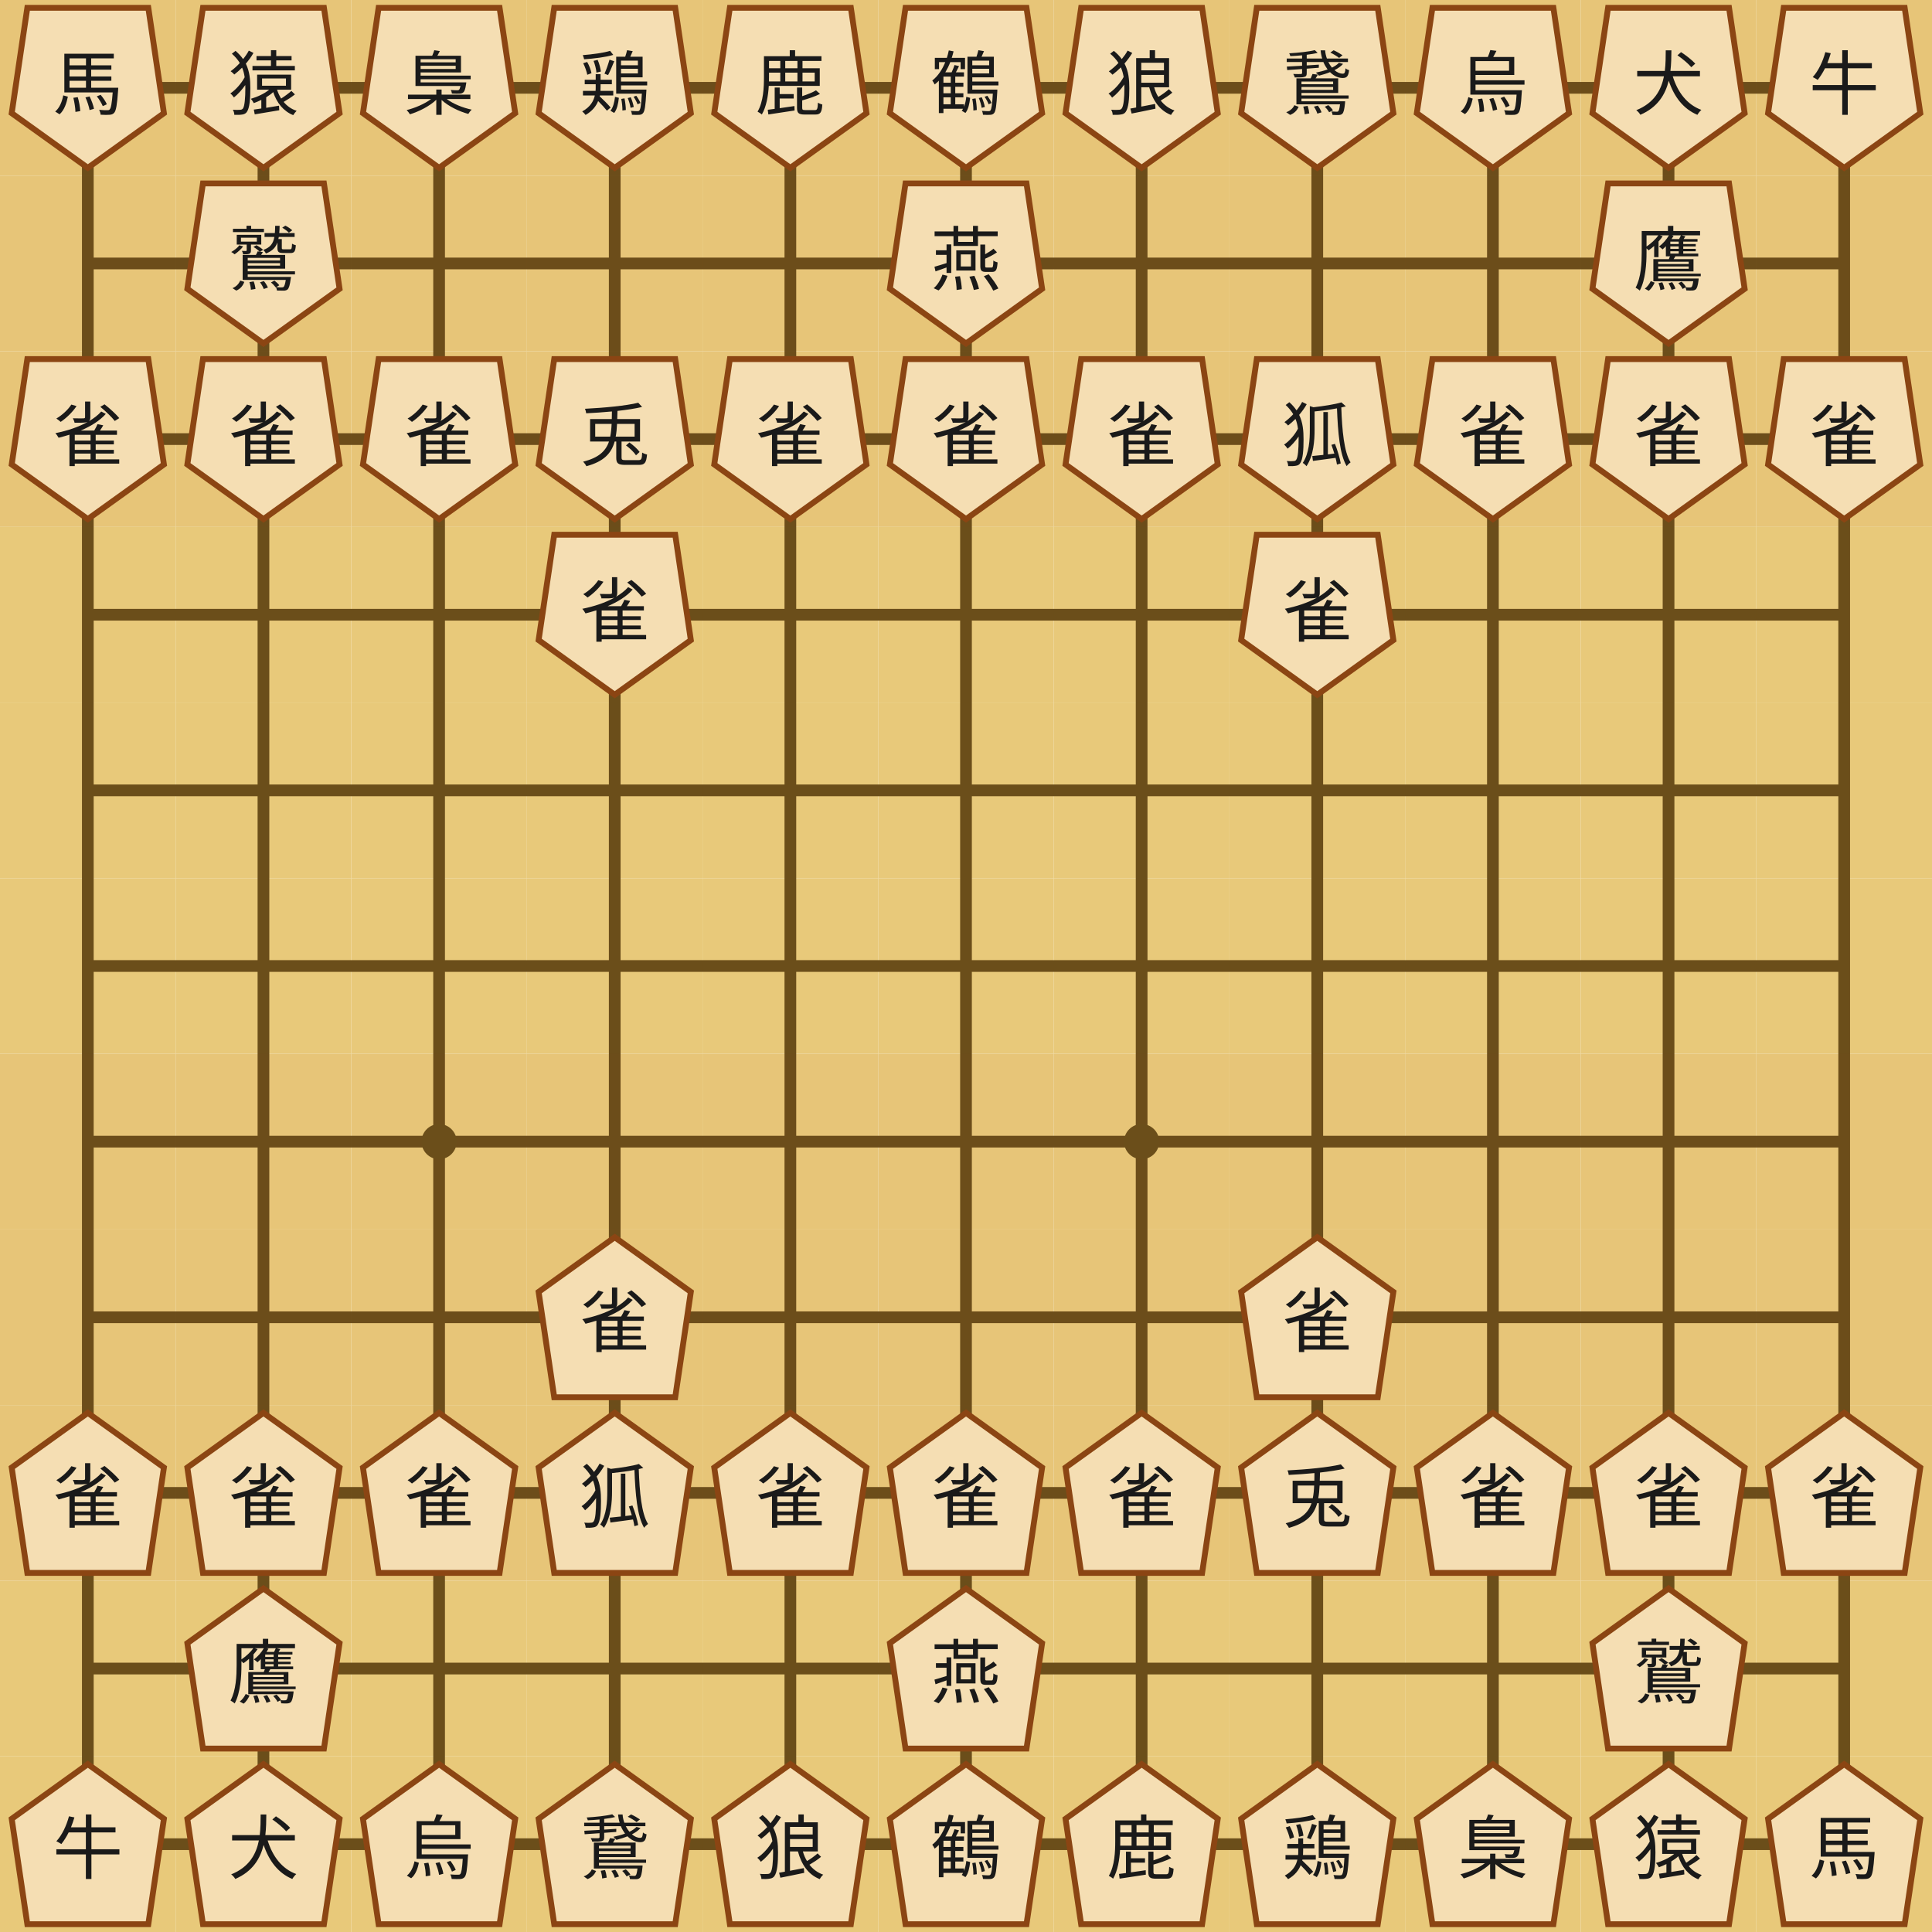
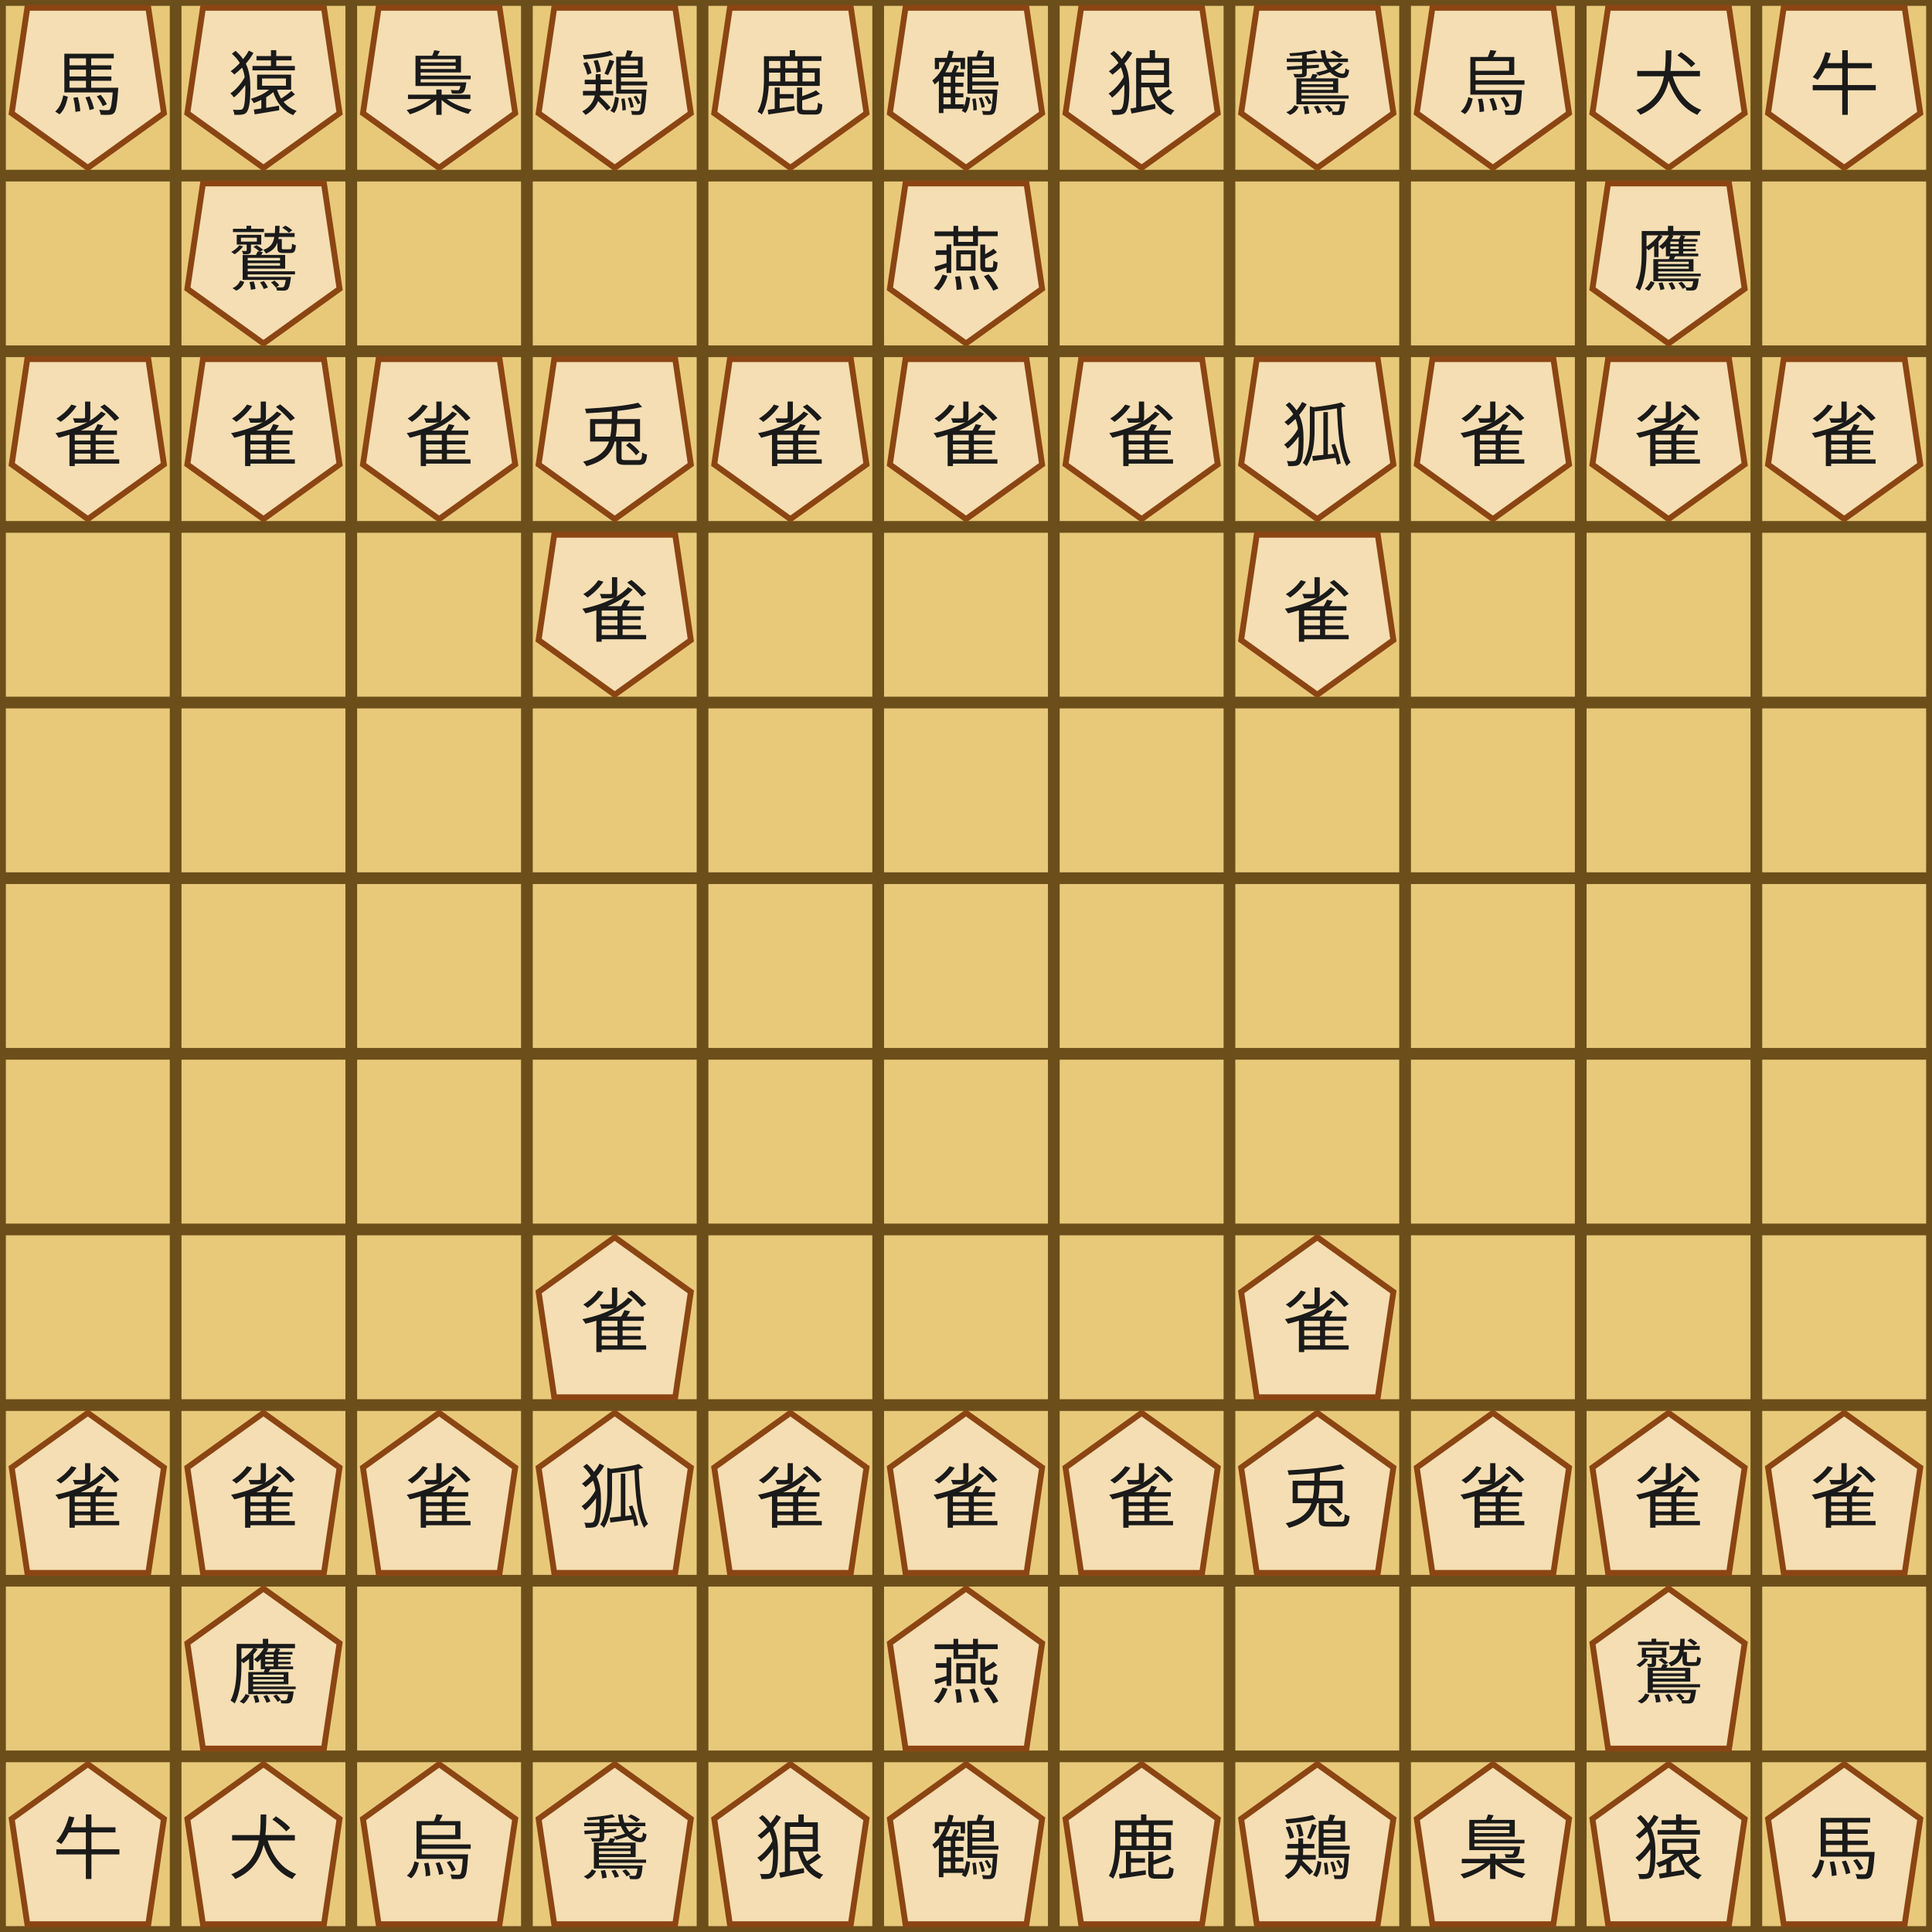
<svg xmlns="http://www.w3.org/2000/svg" viewBox="0 0 330 330" width="330" height="330">
  <defs>
    <symbol id="piece-mce-shogi-fairy-bLH" viewBox="0 0 45 45">
      <polygon points="22.5,43 3,29 7,2 38,2 42,29" fill="#f5deb3" stroke="#8b4513" stroke-width="1.5" />
      <text x="22.5" y="28" text-anchor="middle" font-size="18" font-family="serif" fill="#1a1a1a">馬</text>
    </symbol>
    <symbol id="piece-mce-shogi-fairy-bCM" viewBox="0 0 45 45">
      <polygon points="22.5,43 3,29 7,2 38,2 42,29" fill="#f5deb3" stroke="#8b4513" stroke-width="1.5" />
      <text x="22.5" y="28" text-anchor="middle" font-size="18" font-family="serif" fill="#1a1a1a">猿</text>
    </symbol>
    <symbol id="piece-mce-shogi-fairy-bSO" viewBox="0 0 45 45">
      <polygon points="22.5,43 3,29 7,2 38,2 42,29" fill="#f5deb3" stroke="#8b4513" stroke-width="1.5" />
      <text x="22.5" y="28" text-anchor="middle" font-size="18" font-family="serif" fill="#1a1a1a">梟</text>
    </symbol>
    <symbol id="piece-mce-shogi-fairy-bFC" viewBox="0 0 45 45">
      <polygon points="22.5,43 3,29 7,2 38,2 42,29" fill="#f5deb3" stroke="#8b4513" stroke-width="1.5" />
      <text x="22.5" y="28" text-anchor="middle" font-size="18" font-family="serif" fill="#1a1a1a">鶏</text>
    </symbol>
    <symbol id="piece-mce-shogi-fairy-bVS" viewBox="0 0 45 45">
      <polygon points="22.5,43 3,29 7,2 38,2 42,29" fill="#f5deb3" stroke="#8b4513" stroke-width="1.5" />
      <text x="22.5" y="28" text-anchor="middle" font-size="18" font-family="serif" fill="#1a1a1a">鹿</text>
    </symbol>
    <symbol id="piece-mce-shogi-fairy-bCK" viewBox="0 0 45 45">
      <polygon points="22.5,43 3,29 7,2 38,2 42,29" fill="#f5deb3" stroke="#8b4513" stroke-width="1.5" />
      <text x="22.5" y="28" text-anchor="middle" font-size="18" font-family="serif" fill="#1a1a1a">鶴</text>
    </symbol>
    <symbol id="piece-mce-shogi-fairy-bVW" viewBox="0 0 45 45">
      <polygon points="22.5,43 3,29 7,2 38,2 42,29" fill="#f5deb3" stroke="#8b4513" stroke-width="1.5" />
      <text x="22.5" y="28" text-anchor="middle" font-size="18" font-family="serif" fill="#1a1a1a">狼</text>
    </symbol>
    <symbol id="piece-mce-shogi-fairy-bFG" viewBox="0 0 45 45">
      <polygon points="22.5,43 3,29 7,2 38,2 42,29" fill="#f5deb3" stroke="#8b4513" stroke-width="1.5" />
      <text x="22.5" y="28" text-anchor="middle" font-size="18" font-family="serif" fill="#1a1a1a">鵞</text>
    </symbol>
    <symbol id="piece-mce-shogi-fairy-bSC" viewBox="0 0 45 45">
      <polygon points="22.5,43 3,29 7,2 38,2 42,29" fill="#f5deb3" stroke="#8b4513" stroke-width="1.5" />
      <text x="22.5" y="28" text-anchor="middle" font-size="18" font-family="serif" fill="#1a1a1a">烏</text>
    </symbol>
    <symbol id="piece-mce-shogi-fairy-bBD" viewBox="0 0 45 45">
      <polygon points="22.5,43 3,29 7,2 38,2 42,29" fill="#f5deb3" stroke="#8b4513" stroke-width="1.5" />
      <text x="22.5" y="28" text-anchor="middle" font-size="18" font-family="serif" fill="#1a1a1a">犬</text>
    </symbol>
    <symbol id="piece-mce-shogi-fairy-bOC" viewBox="0 0 45 45">
      <polygon points="22.5,43 3,29 7,2 38,2 42,29" fill="#f5deb3" stroke="#8b4513" stroke-width="1.5" />
      <text x="22.5" y="28" text-anchor="middle" font-size="18" font-family="serif" fill="#1a1a1a">牛</text>
    </symbol>
    <symbol id="piece-mce-shogi-fairy-bCE" viewBox="0 0 45 45">
      <polygon points="22.5,43 3,29 7,2 38,2 42,29" fill="#f5deb3" stroke="#8b4513" stroke-width="1.5" />
      <text x="22.5" y="28" text-anchor="middle" font-size="18" font-family="serif" fill="#1a1a1a">鷲</text>
    </symbol>
    <symbol id="piece-mce-shogi-fairy-bSW" viewBox="0 0 45 45">
      <polygon points="22.5,43 3,29 7,2 38,2 42,29" fill="#f5deb3" stroke="#8b4513" stroke-width="1.5" />
      <text x="22.5" y="28" text-anchor="middle" font-size="18" font-family="serif" fill="#1a1a1a">燕</text>
    </symbol>
    <symbol id="piece-mce-shogi-fairy-bFF" viewBox="0 0 45 45">
      <polygon points="22.5,43 3,29 7,2 38,2 42,29" fill="#f5deb3" stroke="#8b4513" stroke-width="1.5" />
      <text x="22.5" y="28" text-anchor="middle" font-size="18" font-family="serif" fill="#1a1a1a">鷹</text>
    </symbol>
    <symbol id="piece-mce-shogi-fairy-bSP" viewBox="0 0 45 45">
      <polygon points="22.5,43 3,29 7,2 38,2 42,29" fill="#f5deb3" stroke="#8b4513" stroke-width="1.5" />
      <text x="22.5" y="28" text-anchor="middle" font-size="18" font-family="serif" fill="#1a1a1a">雀</text>
    </symbol>
    <symbol id="piece-mce-shogi-fairy-bRR" viewBox="0 0 45 45">
      <polygon points="22.5,43 3,29 7,2 38,2 42,29" fill="#f5deb3" stroke="#8b4513" stroke-width="1.5" />
      <text x="22.5" y="28" text-anchor="middle" font-size="18" font-family="serif" fill="#1a1a1a">兎</text>
    </symbol>
    <symbol id="piece-mce-shogi-fairy-bTF" viewBox="0 0 45 45">
      <polygon points="22.5,43 3,29 7,2 38,2 42,29" fill="#f5deb3" stroke="#8b4513" stroke-width="1.5" />
      <text x="22.5" y="28" text-anchor="middle" font-size="18" font-family="serif" fill="#1a1a1a">狐</text>
    </symbol>
    <symbol id="piece-mce-shogi-fairy-wSP" viewBox="0 0 45 45">
      <polygon points="22.5,2 42,16 38,43 7,43 3,16" fill="#f5deb3" stroke="#8b4513" stroke-width="1.5" />
      <text x="22.5" y="30" text-anchor="middle" font-size="18" font-family="serif" fill="#1a1a1a">雀</text>
    </symbol>
    <symbol id="piece-mce-shogi-fairy-wTF" viewBox="0 0 45 45">
      <polygon points="22.5,2 42,16 38,43 7,43 3,16" fill="#f5deb3" stroke="#8b4513" stroke-width="1.5" />
      <text x="22.5" y="30" text-anchor="middle" font-size="18" font-family="serif" fill="#1a1a1a">狐</text>
    </symbol>
    <symbol id="piece-mce-shogi-fairy-wRR" viewBox="0 0 45 45">
      <polygon points="22.5,2 42,16 38,43 7,43 3,16" fill="#f5deb3" stroke="#8b4513" stroke-width="1.5" />
      <text x="22.5" y="30" text-anchor="middle" font-size="18" font-family="serif" fill="#1a1a1a">兎</text>
    </symbol>
    <symbol id="piece-mce-shogi-fairy-wFF" viewBox="0 0 45 45">
      <polygon points="22.5,2 42,16 38,43 7,43 3,16" fill="#f5deb3" stroke="#8b4513" stroke-width="1.5" />
      <text x="22.5" y="30" text-anchor="middle" font-size="18" font-family="serif" fill="#1a1a1a">鷹</text>
    </symbol>
    <symbol id="piece-mce-shogi-fairy-wSW" viewBox="0 0 45 45">
      <polygon points="22.5,2 42,16 38,43 7,43 3,16" fill="#f5deb3" stroke="#8b4513" stroke-width="1.5" />
      <text x="22.5" y="30" text-anchor="middle" font-size="18" font-family="serif" fill="#1a1a1a">燕</text>
    </symbol>
    <symbol id="piece-mce-shogi-fairy-wCE" viewBox="0 0 45 45">
      <polygon points="22.5,2 42,16 38,43 7,43 3,16" fill="#f5deb3" stroke="#8b4513" stroke-width="1.5" />
      <text x="22.5" y="30" text-anchor="middle" font-size="18" font-family="serif" fill="#1a1a1a">鷲</text>
    </symbol>
    <symbol id="piece-mce-shogi-fairy-wOC" viewBox="0 0 45 45">
      <polygon points="22.5,2 42,16 38,43 7,43 3,16" fill="#f5deb3" stroke="#8b4513" stroke-width="1.5" />
      <text x="22.5" y="30" text-anchor="middle" font-size="18" font-family="serif" fill="#1a1a1a">牛</text>
    </symbol>
    <symbol id="piece-mce-shogi-fairy-wBD" viewBox="0 0 45 45">
      <polygon points="22.5,2 42,16 38,43 7,43 3,16" fill="#f5deb3" stroke="#8b4513" stroke-width="1.5" />
      <text x="22.5" y="30" text-anchor="middle" font-size="18" font-family="serif" fill="#1a1a1a">犬</text>
    </symbol>
    <symbol id="piece-mce-shogi-fairy-wSC" viewBox="0 0 45 45">
      <polygon points="22.5,2 42,16 38,43 7,43 3,16" fill="#f5deb3" stroke="#8b4513" stroke-width="1.5" />
      <text x="22.5" y="30" text-anchor="middle" font-size="18" font-family="serif" fill="#1a1a1a">烏</text>
    </symbol>
    <symbol id="piece-mce-shogi-fairy-wFG" viewBox="0 0 45 45">
      <polygon points="22.5,2 42,16 38,43 7,43 3,16" fill="#f5deb3" stroke="#8b4513" stroke-width="1.5" />
      <text x="22.5" y="30" text-anchor="middle" font-size="18" font-family="serif" fill="#1a1a1a">鵞</text>
    </symbol>
    <symbol id="piece-mce-shogi-fairy-wVW" viewBox="0 0 45 45">
      <polygon points="22.5,2 42,16 38,43 7,43 3,16" fill="#f5deb3" stroke="#8b4513" stroke-width="1.5" />
      <text x="22.5" y="30" text-anchor="middle" font-size="18" font-family="serif" fill="#1a1a1a">狼</text>
    </symbol>
    <symbol id="piece-mce-shogi-fairy-wCK" viewBox="0 0 45 45">
      <polygon points="22.5,2 42,16 38,43 7,43 3,16" fill="#f5deb3" stroke="#8b4513" stroke-width="1.5" />
      <text x="22.5" y="30" text-anchor="middle" font-size="18" font-family="serif" fill="#1a1a1a">鶴</text>
    </symbol>
    <symbol id="piece-mce-shogi-fairy-wVS" viewBox="0 0 45 45">
      <polygon points="22.5,2 42,16 38,43 7,43 3,16" fill="#f5deb3" stroke="#8b4513" stroke-width="1.5" />
      <text x="22.5" y="30" text-anchor="middle" font-size="18" font-family="serif" fill="#1a1a1a">鹿</text>
    </symbol>
    <symbol id="piece-mce-shogi-fairy-wFC" viewBox="0 0 45 45">
      <polygon points="22.5,2 42,16 38,43 7,43 3,16" fill="#f5deb3" stroke="#8b4513" stroke-width="1.5" />
      <text x="22.5" y="30" text-anchor="middle" font-size="18" font-family="serif" fill="#1a1a1a">鶏</text>
    </symbol>
    <symbol id="piece-mce-shogi-fairy-wSO" viewBox="0 0 45 45">
      <polygon points="22.5,2 42,16 38,43 7,43 3,16" fill="#f5deb3" stroke="#8b4513" stroke-width="1.5" />
      <text x="22.5" y="30" text-anchor="middle" font-size="18" font-family="serif" fill="#1a1a1a">梟</text>
    </symbol>
    <symbol id="piece-mce-shogi-fairy-wCM" viewBox="0 0 45 45">
      <polygon points="22.5,2 42,16 38,43 7,43 3,16" fill="#f5deb3" stroke="#8b4513" stroke-width="1.5" />
      <text x="22.5" y="30" text-anchor="middle" font-size="18" font-family="serif" fill="#1a1a1a">猿</text>
    </symbol>
    <symbol id="piece-mce-shogi-fairy-wLH" viewBox="0 0 45 45">
      <polygon points="22.5,2 42,16 38,43 7,43 3,16" fill="#f5deb3" stroke="#8b4513" stroke-width="1.5" />
      <text x="22.5" y="30" text-anchor="middle" font-size="18" font-family="serif" fill="#1a1a1a">馬</text>
    </symbol>
  </defs>
  <rect x="0" y="0" width="30" height="30" fill="#e8c97a" data-sq="a11" class="board-cell" pointer-events="all" />
  <rect x="30" y="0" width="30" height="30" fill="#e8c97a" data-sq="b11" class="board-cell" pointer-events="all" />
  <rect x="60" y="0" width="30" height="30" fill="#e8c97a" data-sq="c11" class="board-cell" pointer-events="all" />
  <rect x="90" y="0" width="30" height="30" fill="#e8c97a" data-sq="d11" class="board-cell" pointer-events="all" />
  <rect x="120" y="0" width="30" height="30" fill="#e8c97a" data-sq="e11" class="board-cell" pointer-events="all" />
  <rect x="150" y="0" width="30" height="30" fill="#e8c97a" data-sq="f11" class="board-cell" pointer-events="all" />
  <rect x="180" y="0" width="30" height="30" fill="#e8c97a" data-sq="g11" class="board-cell" pointer-events="all" />
  <rect x="210" y="0" width="30" height="30" fill="#e8c97a" data-sq="h11" class="board-cell" pointer-events="all" />
  <rect x="240" y="0" width="30" height="30" fill="#e8c97a" data-sq="i11" class="board-cell" pointer-events="all" />
  <rect x="270" y="0" width="30" height="30" fill="#e8c97a" data-sq="j11" class="board-cell" pointer-events="all" />
  <rect x="300" y="0" width="30" height="30" fill="#e8c97a" data-sq="k11" class="board-cell" pointer-events="all" />
  <rect x="0" y="30" width="30" height="30" fill="#e8c97a" data-sq="a10" class="board-cell" pointer-events="all" />
  <rect x="30" y="30" width="30" height="30" fill="#e8c97a" data-sq="b10" class="board-cell" pointer-events="all" />
  <rect x="60" y="30" width="30" height="30" fill="#e8c97a" data-sq="c10" class="board-cell" pointer-events="all" />
  <rect x="90" y="30" width="30" height="30" fill="#e8c97a" data-sq="d10" class="board-cell" pointer-events="all" />
  <rect x="120" y="30" width="30" height="30" fill="#e8c97a" data-sq="e10" class="board-cell" pointer-events="all" />
  <rect x="150" y="30" width="30" height="30" fill="#e8c97a" data-sq="f10" class="board-cell" pointer-events="all" />
  <rect x="180" y="30" width="30" height="30" fill="#e8c97a" data-sq="g10" class="board-cell" pointer-events="all" />
  <rect x="210" y="30" width="30" height="30" fill="#e8c97a" data-sq="h10" class="board-cell" pointer-events="all" />
  <rect x="240" y="30" width="30" height="30" fill="#e8c97a" data-sq="i10" class="board-cell" pointer-events="all" />
  <rect x="270" y="30" width="30" height="30" fill="#e8c97a" data-sq="j10" class="board-cell" pointer-events="all" />
  <rect x="300" y="30" width="30" height="30" fill="#e8c97a" data-sq="k10" class="board-cell" pointer-events="all" />
  <rect x="0" y="60" width="30" height="30" fill="#e8c97a" data-sq="a9" class="board-cell" pointer-events="all" />
  <rect x="30" y="60" width="30" height="30" fill="#e8c97a" data-sq="b9" class="board-cell" pointer-events="all" />
  <rect x="60" y="60" width="30" height="30" fill="#e8c97a" data-sq="c9" class="board-cell" pointer-events="all" />
  <rect x="90" y="60" width="30" height="30" fill="#e8c97a" data-sq="d9" class="board-cell" pointer-events="all" />
  <rect x="120" y="60" width="30" height="30" fill="#e8c97a" data-sq="e9" class="board-cell" pointer-events="all" />
  <rect x="150" y="60" width="30" height="30" fill="#e8c97a" data-sq="f9" class="board-cell" pointer-events="all" />
  <rect x="180" y="60" width="30" height="30" fill="#e8c97a" data-sq="g9" class="board-cell" pointer-events="all" />
  <rect x="210" y="60" width="30" height="30" fill="#e8c97a" data-sq="h9" class="board-cell" pointer-events="all" />
  <rect x="240" y="60" width="30" height="30" fill="#e8c97a" data-sq="i9" class="board-cell" pointer-events="all" />
  <rect x="270" y="60" width="30" height="30" fill="#e8c97a" data-sq="j9" class="board-cell" pointer-events="all" />
  <rect x="300" y="60" width="30" height="30" fill="#e8c97a" data-sq="k9" class="board-cell" pointer-events="all" />
  <rect x="0" y="90" width="30" height="30" fill="#e8c97a" data-sq="a8" class="board-cell" pointer-events="all" />
  <rect x="30" y="90" width="30" height="30" fill="#e8c97a" data-sq="b8" class="board-cell" pointer-events="all" />
  <rect x="60" y="90" width="30" height="30" fill="#e8c97a" data-sq="c8" class="board-cell" pointer-events="all" />
  <rect x="90" y="90" width="30" height="30" fill="#e8c97a" data-sq="d8" class="board-cell" pointer-events="all" />
  <rect x="120" y="90" width="30" height="30" fill="#e8c97a" data-sq="e8" class="board-cell" pointer-events="all" />
  <rect x="150" y="90" width="30" height="30" fill="#e8c97a" data-sq="f8" class="board-cell" pointer-events="all" />
  <rect x="180" y="90" width="30" height="30" fill="#e8c97a" data-sq="g8" class="board-cell" pointer-events="all" />
  <rect x="210" y="90" width="30" height="30" fill="#e8c97a" data-sq="h8" class="board-cell" pointer-events="all" />
  <rect x="240" y="90" width="30" height="30" fill="#e8c97a" data-sq="i8" class="board-cell" pointer-events="all" />
  <rect x="270" y="90" width="30" height="30" fill="#e8c97a" data-sq="j8" class="board-cell" pointer-events="all" />
  <rect x="300" y="90" width="30" height="30" fill="#e8c97a" data-sq="k8" class="board-cell" pointer-events="all" />
  <rect x="0" y="120" width="30" height="30" fill="#e8c97a" data-sq="a7" class="board-cell" pointer-events="all" />
  <rect x="30" y="120" width="30" height="30" fill="#e8c97a" data-sq="b7" class="board-cell" pointer-events="all" />
  <rect x="60" y="120" width="30" height="30" fill="#e8c97a" data-sq="c7" class="board-cell" pointer-events="all" />
  <rect x="90" y="120" width="30" height="30" fill="#e8c97a" data-sq="d7" class="board-cell" pointer-events="all" />
  <rect x="120" y="120" width="30" height="30" fill="#e8c97a" data-sq="e7" class="board-cell" pointer-events="all" />
  <rect x="150" y="120" width="30" height="30" fill="#e8c97a" data-sq="f7" class="board-cell" pointer-events="all" />
  <rect x="180" y="120" width="30" height="30" fill="#e8c97a" data-sq="g7" class="board-cell" pointer-events="all" />
  <rect x="210" y="120" width="30" height="30" fill="#e8c97a" data-sq="h7" class="board-cell" pointer-events="all" />
  <rect x="240" y="120" width="30" height="30" fill="#e8c97a" data-sq="i7" class="board-cell" pointer-events="all" />
  <rect x="270" y="120" width="30" height="30" fill="#e8c97a" data-sq="j7" class="board-cell" pointer-events="all" />
  <rect x="300" y="120" width="30" height="30" fill="#e8c97a" data-sq="k7" class="board-cell" pointer-events="all" />
  <rect x="0" y="150" width="30" height="30" fill="#e8c97a" data-sq="a6" class="board-cell" pointer-events="all" />
  <rect x="30" y="150" width="30" height="30" fill="#e8c97a" data-sq="b6" class="board-cell" pointer-events="all" />
  <rect x="60" y="150" width="30" height="30" fill="#e8c97a" data-sq="c6" class="board-cell" pointer-events="all" />
  <rect x="90" y="150" width="30" height="30" fill="#e8c97a" data-sq="d6" class="board-cell" pointer-events="all" />
  <rect x="120" y="150" width="30" height="30" fill="#e8c97a" data-sq="e6" class="board-cell" pointer-events="all" />
  <rect x="150" y="150" width="30" height="30" fill="#e8c97a" data-sq="f6" class="board-cell" pointer-events="all" />
  <rect x="180" y="150" width="30" height="30" fill="#e8c97a" data-sq="g6" class="board-cell" pointer-events="all" />
  <rect x="210" y="150" width="30" height="30" fill="#e8c97a" data-sq="h6" class="board-cell" pointer-events="all" />
  <rect x="240" y="150" width="30" height="30" fill="#e8c97a" data-sq="i6" class="board-cell" pointer-events="all" />
  <rect x="270" y="150" width="30" height="30" fill="#e8c97a" data-sq="j6" class="board-cell" pointer-events="all" />
  <rect x="300" y="150" width="30" height="30" fill="#e8c97a" data-sq="k6" class="board-cell" pointer-events="all" />
  <rect x="0" y="180" width="30" height="30" fill="#e8c97a" data-sq="a5" class="board-cell" pointer-events="all" />
  <rect x="30" y="180" width="30" height="30" fill="#e8c97a" data-sq="b5" class="board-cell" pointer-events="all" />
  <rect x="60" y="180" width="30" height="30" fill="#e8c97a" data-sq="c5" class="board-cell" pointer-events="all" />
  <rect x="90" y="180" width="30" height="30" fill="#e8c97a" data-sq="d5" class="board-cell" pointer-events="all" />
  <rect x="120" y="180" width="30" height="30" fill="#e8c97a" data-sq="e5" class="board-cell" pointer-events="all" />
  <rect x="150" y="180" width="30" height="30" fill="#e8c97a" data-sq="f5" class="board-cell" pointer-events="all" />
  <rect x="180" y="180" width="30" height="30" fill="#e8c97a" data-sq="g5" class="board-cell" pointer-events="all" />
  <rect x="210" y="180" width="30" height="30" fill="#e8c97a" data-sq="h5" class="board-cell" pointer-events="all" />
  <rect x="240" y="180" width="30" height="30" fill="#e8c97a" data-sq="i5" class="board-cell" pointer-events="all" />
  <rect x="270" y="180" width="30" height="30" fill="#e8c97a" data-sq="j5" class="board-cell" pointer-events="all" />
  <rect x="300" y="180" width="30" height="30" fill="#e8c97a" data-sq="k5" class="board-cell" pointer-events="all" />
  <rect x="0" y="210" width="30" height="30" fill="#e8c97a" data-sq="a4" class="board-cell" pointer-events="all" />
  <rect x="30" y="210" width="30" height="30" fill="#e8c97a" data-sq="b4" class="board-cell" pointer-events="all" />
  <rect x="60" y="210" width="30" height="30" fill="#e8c97a" data-sq="c4" class="board-cell" pointer-events="all" />
  <rect x="90" y="210" width="30" height="30" fill="#e8c97a" data-sq="d4" class="board-cell" pointer-events="all" />
  <rect x="120" y="210" width="30" height="30" fill="#e8c97a" data-sq="e4" class="board-cell" pointer-events="all" />
  <rect x="150" y="210" width="30" height="30" fill="#e8c97a" data-sq="f4" class="board-cell" pointer-events="all" />
  <rect x="180" y="210" width="30" height="30" fill="#e8c97a" data-sq="g4" class="board-cell" pointer-events="all" />
  <rect x="210" y="210" width="30" height="30" fill="#e8c97a" data-sq="h4" class="board-cell" pointer-events="all" />
  <rect x="240" y="210" width="30" height="30" fill="#e8c97a" data-sq="i4" class="board-cell" pointer-events="all" />
  <rect x="270" y="210" width="30" height="30" fill="#e8c97a" data-sq="j4" class="board-cell" pointer-events="all" />
  <rect x="300" y="210" width="30" height="30" fill="#e8c97a" data-sq="k4" class="board-cell" pointer-events="all" />
  <rect x="0" y="240" width="30" height="30" fill="#e8c97a" data-sq="a3" class="board-cell" pointer-events="all" />
  <rect x="30" y="240" width="30" height="30" fill="#e8c97a" data-sq="b3" class="board-cell" pointer-events="all" />
  <rect x="60" y="240" width="30" height="30" fill="#e8c97a" data-sq="c3" class="board-cell" pointer-events="all" />
  <rect x="90" y="240" width="30" height="30" fill="#e8c97a" data-sq="d3" class="board-cell" pointer-events="all" />
  <rect x="120" y="240" width="30" height="30" fill="#e8c97a" data-sq="e3" class="board-cell" pointer-events="all" />
  <rect x="150" y="240" width="30" height="30" fill="#e8c97a" data-sq="f3" class="board-cell" pointer-events="all" />
  <rect x="180" y="240" width="30" height="30" fill="#e8c97a" data-sq="g3" class="board-cell" pointer-events="all" />
  <rect x="210" y="240" width="30" height="30" fill="#e8c97a" data-sq="h3" class="board-cell" pointer-events="all" />
  <rect x="240" y="240" width="30" height="30" fill="#e8c97a" data-sq="i3" class="board-cell" pointer-events="all" />
  <rect x="270" y="240" width="30" height="30" fill="#e8c97a" data-sq="j3" class="board-cell" pointer-events="all" />
  <rect x="300" y="240" width="30" height="30" fill="#e8c97a" data-sq="k3" class="board-cell" pointer-events="all" />
  <rect x="0" y="270" width="30" height="30" fill="#e8c97a" data-sq="a2" class="board-cell" pointer-events="all" />
  <rect x="30" y="270" width="30" height="30" fill="#e8c97a" data-sq="b2" class="board-cell" pointer-events="all" />
  <rect x="60" y="270" width="30" height="30" fill="#e8c97a" data-sq="c2" class="board-cell" pointer-events="all" />
  <rect x="90" y="270" width="30" height="30" fill="#e8c97a" data-sq="d2" class="board-cell" pointer-events="all" />
  <rect x="120" y="270" width="30" height="30" fill="#e8c97a" data-sq="e2" class="board-cell" pointer-events="all" />
  <rect x="150" y="270" width="30" height="30" fill="#e8c97a" data-sq="f2" class="board-cell" pointer-events="all" />
  <rect x="180" y="270" width="30" height="30" fill="#e8c97a" data-sq="g2" class="board-cell" pointer-events="all" />
  <rect x="210" y="270" width="30" height="30" fill="#e8c97a" data-sq="h2" class="board-cell" pointer-events="all" />
  <rect x="240" y="270" width="30" height="30" fill="#e8c97a" data-sq="i2" class="board-cell" pointer-events="all" />
  <rect x="270" y="270" width="30" height="30" fill="#e8c97a" data-sq="j2" class="board-cell" pointer-events="all" />
  <rect x="300" y="270" width="30" height="30" fill="#e8c97a" data-sq="k2" class="board-cell" pointer-events="all" />
  <rect x="0" y="300" width="30" height="30" fill="#e8c97a" data-sq="a1" class="board-cell" pointer-events="all" />
  <rect x="30" y="300" width="30" height="30" fill="#e8c97a" data-sq="b1" class="board-cell" pointer-events="all" />
  <rect x="60" y="300" width="30" height="30" fill="#e8c97a" data-sq="c1" class="board-cell" pointer-events="all" />
  <rect x="90" y="300" width="30" height="30" fill="#e8c97a" data-sq="d1" class="board-cell" pointer-events="all" />
  <rect x="120" y="300" width="30" height="30" fill="#e8c97a" data-sq="e1" class="board-cell" pointer-events="all" />
  <rect x="150" y="300" width="30" height="30" fill="#e8c97a" data-sq="f1" class="board-cell" pointer-events="all" />
  <rect x="180" y="300" width="30" height="30" fill="#e8c97a" data-sq="g1" class="board-cell" pointer-events="all" />
  <rect x="210" y="300" width="30" height="30" fill="#e8c97a" data-sq="h1" class="board-cell" pointer-events="all" />
  <rect x="240" y="300" width="30" height="30" fill="#e8c97a" data-sq="i1" class="board-cell" pointer-events="all" />
  <rect x="270" y="300" width="30" height="30" fill="#e8c97a" data-sq="j1" class="board-cell" pointer-events="all" />
  <rect x="300" y="300" width="30" height="30" fill="#e8c97a" data-sq="k1" class="board-cell" pointer-events="all" />
-   <line x1="15" y1="15" x2="315" y2="15" pointer-events="none" stroke="#6b4e1a" stroke-width="2" />
-   <line x1="15" y1="45" x2="315" y2="45" pointer-events="none" stroke="#6b4e1a" stroke-width="2" />
-   <line x1="15" y1="75" x2="315" y2="75" pointer-events="none" stroke="#6b4e1a" stroke-width="2" />
-   <line x1="15" y1="105" x2="315" y2="105" pointer-events="none" stroke="#6b4e1a" stroke-width="2" />
-   <line x1="15" y1="135" x2="315" y2="135" pointer-events="none" stroke="#6b4e1a" stroke-width="2" />
-   <line x1="15" y1="165" x2="315" y2="165" pointer-events="none" stroke="#6b4e1a" stroke-width="2" />
-   <line x1="15" y1="195" x2="315" y2="195" pointer-events="none" stroke="#6b4e1a" stroke-width="2" />
-   <line x1="15" y1="225" x2="315" y2="225" pointer-events="none" stroke="#6b4e1a" stroke-width="2" />
-   <line x1="15" y1="255" x2="315" y2="255" pointer-events="none" stroke="#6b4e1a" stroke-width="2" />
-   <line x1="15" y1="285" x2="315" y2="285" pointer-events="none" stroke="#6b4e1a" stroke-width="2" />
-   <line x1="15" y1="315" x2="315" y2="315" pointer-events="none" stroke="#6b4e1a" stroke-width="2" />
-   <line x1="15" y1="15" x2="15" y2="315" pointer-events="none" stroke="#6b4e1a" stroke-width="2" />
-   <line x1="45" y1="15" x2="45" y2="315" pointer-events="none" stroke="#6b4e1a" stroke-width="2" />
-   <line x1="75" y1="15" x2="75" y2="315" pointer-events="none" stroke="#6b4e1a" stroke-width="2" />
-   <line x1="105" y1="15" x2="105" y2="315" pointer-events="none" stroke="#6b4e1a" stroke-width="2" />
-   <line x1="135" y1="15" x2="135" y2="315" pointer-events="none" stroke="#6b4e1a" stroke-width="2" />
-   <line x1="165" y1="15" x2="165" y2="315" pointer-events="none" stroke="#6b4e1a" stroke-width="2" />
-   <line x1="195" y1="15" x2="195" y2="315" pointer-events="none" stroke="#6b4e1a" stroke-width="2" />
-   <line x1="225" y1="15" x2="225" y2="315" pointer-events="none" stroke="#6b4e1a" stroke-width="2" />
-   <line x1="255" y1="15" x2="255" y2="315" pointer-events="none" stroke="#6b4e1a" stroke-width="2" />
-   <line x1="285" y1="15" x2="285" y2="315" pointer-events="none" stroke="#6b4e1a" stroke-width="2" />
-   <line x1="315" y1="15" x2="315" y2="315" pointer-events="none" stroke="#6b4e1a" stroke-width="2" />
-   <rect x="0" y="0" width="30" height="30" fill="rgba(180, 60, 40, 0.08)" opacity="0.3" pointer-events="none" />
-   <rect x="30" y="0" width="30" height="30" fill="rgba(180, 60, 40, 0.08)" opacity="0.3" pointer-events="none" />
-   <rect x="60" y="0" width="30" height="30" fill="rgba(180, 60, 40, 0.08)" opacity="0.3" pointer-events="none" />
-   <rect x="90" y="0" width="30" height="30" fill="rgba(180, 60, 40, 0.08)" opacity="0.3" pointer-events="none" />
-   <rect x="120" y="0" width="30" height="30" fill="rgba(180, 60, 40, 0.08)" opacity="0.3" pointer-events="none" />
-   <rect x="150" y="0" width="30" height="30" fill="rgba(180, 60, 40, 0.08)" opacity="0.3" pointer-events="none" />
-   <rect x="180" y="0" width="30" height="30" fill="rgba(180, 60, 40, 0.08)" opacity="0.3" pointer-events="none" />
-   <rect x="210" y="0" width="30" height="30" fill="rgba(180, 60, 40, 0.08)" opacity="0.3" pointer-events="none" />
-   <rect x="240" y="0" width="30" height="30" fill="rgba(180, 60, 40, 0.08)" opacity="0.3" pointer-events="none" />
-   <rect x="270" y="0" width="30" height="30" fill="rgba(180, 60, 40, 0.08)" opacity="0.3" pointer-events="none" />
-   <rect x="300" y="0" width="30" height="30" fill="rgba(180, 60, 40, 0.08)" opacity="0.3" pointer-events="none" />
-   <rect x="0" y="30" width="30" height="30" fill="rgba(180, 60, 40, 0.08)" opacity="0.3" pointer-events="none" />
-   <rect x="30" y="30" width="30" height="30" fill="rgba(180, 60, 40, 0.08)" opacity="0.3" pointer-events="none" />
-   <rect x="60" y="30" width="30" height="30" fill="rgba(180, 60, 40, 0.08)" opacity="0.3" pointer-events="none" />
-   <rect x="90" y="30" width="30" height="30" fill="rgba(180, 60, 40, 0.08)" opacity="0.3" pointer-events="none" />
-   <rect x="120" y="30" width="30" height="30" fill="rgba(180, 60, 40, 0.08)" opacity="0.3" pointer-events="none" />
-   <rect x="150" y="30" width="30" height="30" fill="rgba(180, 60, 40, 0.08)" opacity="0.3" pointer-events="none" />
-   <rect x="180" y="30" width="30" height="30" fill="rgba(180, 60, 40, 0.08)" opacity="0.3" pointer-events="none" />
-   <rect x="210" y="30" width="30" height="30" fill="rgba(180, 60, 40, 0.08)" opacity="0.3" pointer-events="none" />
-   <rect x="240" y="30" width="30" height="30" fill="rgba(180, 60, 40, 0.08)" opacity="0.3" pointer-events="none" />
-   <rect x="270" y="30" width="30" height="30" fill="rgba(180, 60, 40, 0.08)" opacity="0.3" pointer-events="none" />
-   <rect x="300" y="30" width="30" height="30" fill="rgba(180, 60, 40, 0.08)" opacity="0.3" pointer-events="none" />
-   <rect x="0" y="60" width="30" height="30" fill="rgba(180, 60, 40, 0.08)" opacity="0.3" pointer-events="none" />
-   <rect x="30" y="60" width="30" height="30" fill="rgba(180, 60, 40, 0.08)" opacity="0.3" pointer-events="none" />
-   <rect x="60" y="60" width="30" height="30" fill="rgba(180, 60, 40, 0.08)" opacity="0.3" pointer-events="none" />
-   <rect x="90" y="60" width="30" height="30" fill="rgba(180, 60, 40, 0.08)" opacity="0.3" pointer-events="none" />
-   <rect x="120" y="60" width="30" height="30" fill="rgba(180, 60, 40, 0.08)" opacity="0.3" pointer-events="none" />
-   <rect x="150" y="60" width="30" height="30" fill="rgba(180, 60, 40, 0.08)" opacity="0.3" pointer-events="none" />
-   <rect x="180" y="60" width="30" height="30" fill="rgba(180, 60, 40, 0.08)" opacity="0.3" pointer-events="none" />
-   <rect x="210" y="60" width="30" height="30" fill="rgba(180, 60, 40, 0.08)" opacity="0.3" pointer-events="none" />
-   <rect x="240" y="60" width="30" height="30" fill="rgba(180, 60, 40, 0.08)" opacity="0.3" pointer-events="none" />
-   <rect x="270" y="60" width="30" height="30" fill="rgba(180, 60, 40, 0.08)" opacity="0.3" pointer-events="none" />
-   <rect x="300" y="60" width="30" height="30" fill="rgba(180, 60, 40, 0.08)" opacity="0.3" pointer-events="none" />
-   <rect x="0" y="180" width="30" height="30" fill="rgba(180, 60, 40, 0.08)" opacity="0.3" pointer-events="none" />
-   <rect x="30" y="180" width="30" height="30" fill="rgba(180, 60, 40, 0.08)" opacity="0.3" pointer-events="none" />
-   <rect x="60" y="180" width="30" height="30" fill="rgba(180, 60, 40, 0.08)" opacity="0.3" pointer-events="none" />
-   <rect x="90" y="180" width="30" height="30" fill="rgba(180, 60, 40, 0.08)" opacity="0.3" pointer-events="none" />
-   <rect x="120" y="180" width="30" height="30" fill="rgba(180, 60, 40, 0.08)" opacity="0.3" pointer-events="none" />
-   <rect x="150" y="180" width="30" height="30" fill="rgba(180, 60, 40, 0.08)" opacity="0.3" pointer-events="none" />
-   <rect x="180" y="180" width="30" height="30" fill="rgba(180, 60, 40, 0.08)" opacity="0.3" pointer-events="none" />
-   <rect x="210" y="180" width="30" height="30" fill="rgba(180, 60, 40, 0.08)" opacity="0.3" pointer-events="none" />
-   <rect x="240" y="180" width="30" height="30" fill="rgba(180, 60, 40, 0.08)" opacity="0.3" pointer-events="none" />
-   <rect x="270" y="180" width="30" height="30" fill="rgba(180, 60, 40, 0.08)" opacity="0.3" pointer-events="none" />
-   <rect x="300" y="180" width="30" height="30" fill="rgba(180, 60, 40, 0.08)" opacity="0.3" pointer-events="none" />
-   <rect x="0" y="210" width="30" height="30" fill="rgba(180, 60, 40, 0.08)" opacity="0.3" pointer-events="none" />
-   <rect x="30" y="210" width="30" height="30" fill="rgba(180, 60, 40, 0.08)" opacity="0.3" pointer-events="none" />
-   <rect x="60" y="210" width="30" height="30" fill="rgba(180, 60, 40, 0.08)" opacity="0.3" pointer-events="none" />
-   <rect x="90" y="210" width="30" height="30" fill="rgba(180, 60, 40, 0.08)" opacity="0.3" pointer-events="none" />
-   <rect x="120" y="210" width="30" height="30" fill="rgba(180, 60, 40, 0.08)" opacity="0.3" pointer-events="none" />
-   <rect x="150" y="210" width="30" height="30" fill="rgba(180, 60, 40, 0.08)" opacity="0.3" pointer-events="none" />
-   <rect x="180" y="210" width="30" height="30" fill="rgba(180, 60, 40, 0.08)" opacity="0.3" pointer-events="none" />
-   <rect x="210" y="210" width="30" height="30" fill="rgba(180, 60, 40, 0.08)" opacity="0.3" pointer-events="none" />
-   <rect x="240" y="210" width="30" height="30" fill="rgba(180, 60, 40, 0.08)" opacity="0.3" pointer-events="none" />
-   <rect x="270" y="210" width="30" height="30" fill="rgba(180, 60, 40, 0.08)" opacity="0.3" pointer-events="none" />
-   <rect x="300" y="210" width="30" height="30" fill="rgba(180, 60, 40, 0.08)" opacity="0.3" pointer-events="none" />
-   <rect x="0" y="240" width="30" height="30" fill="rgba(180, 60, 40, 0.08)" opacity="0.3" pointer-events="none" />
-   <rect x="30" y="240" width="30" height="30" fill="rgba(180, 60, 40, 0.08)" opacity="0.3" pointer-events="none" />
-   <rect x="60" y="240" width="30" height="30" fill="rgba(180, 60, 40, 0.08)" opacity="0.3" pointer-events="none" />
-   <rect x="90" y="240" width="30" height="30" fill="rgba(180, 60, 40, 0.08)" opacity="0.3" pointer-events="none" />
-   <rect x="120" y="240" width="30" height="30" fill="rgba(180, 60, 40, 0.08)" opacity="0.3" pointer-events="none" />
-   <rect x="150" y="240" width="30" height="30" fill="rgba(180, 60, 40, 0.08)" opacity="0.3" pointer-events="none" />
-   <rect x="180" y="240" width="30" height="30" fill="rgba(180, 60, 40, 0.08)" opacity="0.3" pointer-events="none" />
-   <rect x="210" y="240" width="30" height="30" fill="rgba(180, 60, 40, 0.08)" opacity="0.3" pointer-events="none" />
-   <rect x="240" y="240" width="30" height="30" fill="rgba(180, 60, 40, 0.08)" opacity="0.3" pointer-events="none" />
-   <rect x="270" y="240" width="30" height="30" fill="rgba(180, 60, 40, 0.08)" opacity="0.3" pointer-events="none" />
-   <rect x="300" y="240" width="30" height="30" fill="rgba(180, 60, 40, 0.08)" opacity="0.3" pointer-events="none" />
-   <circle cx="75" cy="75" r="3" fill="#6b4e1a" pointer-events="none" />
-   <circle cx="195" cy="75" r="3" fill="#6b4e1a" pointer-events="none" />
-   <circle cx="75" cy="195" r="3" fill="#6b4e1a" pointer-events="none" />
-   <circle cx="195" cy="195" r="3" fill="#6b4e1a" pointer-events="none" />
+   <line x1="0" y1="0" x2="330" y2="0" pointer-events="none" stroke="#6b4e1a" stroke-width="2" />
+   <line x1="0" y1="30" x2="330" y2="30" pointer-events="none" stroke="#6b4e1a" stroke-width="2" />
+   <line x1="0" y1="60" x2="330" y2="60" pointer-events="none" stroke="#6b4e1a" stroke-width="2" />
+   <line x1="0" y1="90" x2="330" y2="90" pointer-events="none" stroke="#6b4e1a" stroke-width="2" />
+   <line x1="0" y1="120" x2="330" y2="120" pointer-events="none" stroke="#6b4e1a" stroke-width="2" />
+   <line x1="0" y1="150" x2="330" y2="150" pointer-events="none" stroke="#6b4e1a" stroke-width="2" />
+   <line x1="0" y1="180" x2="330" y2="180" pointer-events="none" stroke="#6b4e1a" stroke-width="2" />
+   <line x1="0" y1="210" x2="330" y2="210" pointer-events="none" stroke="#6b4e1a" stroke-width="2" />
+   <line x1="0" y1="240" x2="330" y2="240" pointer-events="none" stroke="#6b4e1a" stroke-width="2" />
+   <line x1="0" y1="270" x2="330" y2="270" pointer-events="none" stroke="#6b4e1a" stroke-width="2" />
+   <line x1="0" y1="300" x2="330" y2="300" pointer-events="none" stroke="#6b4e1a" stroke-width="2" />
+   <line x1="0" y1="330" x2="330" y2="330" pointer-events="none" stroke="#6b4e1a" stroke-width="2" />
+   <line x1="0" y1="0" x2="0" y2="330" pointer-events="none" stroke="#6b4e1a" stroke-width="2" />
+   <line x1="30" y1="0" x2="30" y2="330" pointer-events="none" stroke="#6b4e1a" stroke-width="2" />
+   <line x1="60" y1="0" x2="60" y2="330" pointer-events="none" stroke="#6b4e1a" stroke-width="2" />
+   <line x1="90" y1="0" x2="90" y2="330" pointer-events="none" stroke="#6b4e1a" stroke-width="2" />
+   <line x1="120" y1="0" x2="120" y2="330" pointer-events="none" stroke="#6b4e1a" stroke-width="2" />
+   <line x1="150" y1="0" x2="150" y2="330" pointer-events="none" stroke="#6b4e1a" stroke-width="2" />
+   <line x1="180" y1="0" x2="180" y2="330" pointer-events="none" stroke="#6b4e1a" stroke-width="2" />
+   <line x1="210" y1="0" x2="210" y2="330" pointer-events="none" stroke="#6b4e1a" stroke-width="2" />
+   <line x1="240" y1="0" x2="240" y2="330" pointer-events="none" stroke="#6b4e1a" stroke-width="2" />
+   <line x1="270" y1="0" x2="270" y2="330" pointer-events="none" stroke="#6b4e1a" stroke-width="2" />
+   <line x1="300" y1="0" x2="300" y2="330" pointer-events="none" stroke="#6b4e1a" stroke-width="2" />
+   <line x1="330" y1="0" x2="330" y2="330" pointer-events="none" stroke="#6b4e1a" stroke-width="2" />
  <g pointer-events="none">
    <use href="#piece-mce-shogi-fairy-bLH" x="0" y="0" width="30" height="30" />
    <use href="#piece-mce-shogi-fairy-bCM" x="30" y="0" width="30" height="30" />
    <use href="#piece-mce-shogi-fairy-bSO" x="60" y="0" width="30" height="30" />
    <use href="#piece-mce-shogi-fairy-bFC" x="90" y="0" width="30" height="30" />
    <use href="#piece-mce-shogi-fairy-bVS" x="120" y="0" width="30" height="30" />
    <use href="#piece-mce-shogi-fairy-bCK" x="150" y="0" width="30" height="30" />
    <use href="#piece-mce-shogi-fairy-bVW" x="180" y="0" width="30" height="30" />
    <use href="#piece-mce-shogi-fairy-bFG" x="210" y="0" width="30" height="30" />
    <use href="#piece-mce-shogi-fairy-bSC" x="240" y="0" width="30" height="30" />
    <use href="#piece-mce-shogi-fairy-bBD" x="270" y="0" width="30" height="30" />
    <use href="#piece-mce-shogi-fairy-bOC" x="300" y="0" width="30" height="30" />
    <use href="#piece-mce-shogi-fairy-bCE" x="30" y="30" width="30" height="30" />
    <use href="#piece-mce-shogi-fairy-bSW" x="150" y="30" width="30" height="30" />
    <use href="#piece-mce-shogi-fairy-bFF" x="270" y="30" width="30" height="30" />
    <use href="#piece-mce-shogi-fairy-bSP" x="0" y="60" width="30" height="30" />
    <use href="#piece-mce-shogi-fairy-bSP" x="30" y="60" width="30" height="30" />
    <use href="#piece-mce-shogi-fairy-bSP" x="60" y="60" width="30" height="30" />
    <use href="#piece-mce-shogi-fairy-bRR" x="90" y="60" width="30" height="30" />
    <use href="#piece-mce-shogi-fairy-bSP" x="120" y="60" width="30" height="30" />
    <use href="#piece-mce-shogi-fairy-bSP" x="150" y="60" width="30" height="30" />
    <use href="#piece-mce-shogi-fairy-bSP" x="180" y="60" width="30" height="30" />
    <use href="#piece-mce-shogi-fairy-bTF" x="210" y="60" width="30" height="30" />
    <use href="#piece-mce-shogi-fairy-bSP" x="240" y="60" width="30" height="30" />
    <use href="#piece-mce-shogi-fairy-bSP" x="270" y="60" width="30" height="30" />
    <use href="#piece-mce-shogi-fairy-bSP" x="300" y="60" width="30" height="30" />
    <use href="#piece-mce-shogi-fairy-bSP" x="90" y="90" width="30" height="30" />
    <use href="#piece-mce-shogi-fairy-bSP" x="210" y="90" width="30" height="30" />
    <use href="#piece-mce-shogi-fairy-wSP" x="90" y="210" width="30" height="30" />
    <use href="#piece-mce-shogi-fairy-wSP" x="210" y="210" width="30" height="30" />
    <use href="#piece-mce-shogi-fairy-wSP" x="0" y="240" width="30" height="30" />
    <use href="#piece-mce-shogi-fairy-wSP" x="30" y="240" width="30" height="30" />
    <use href="#piece-mce-shogi-fairy-wSP" x="60" y="240" width="30" height="30" />
    <use href="#piece-mce-shogi-fairy-wTF" x="90" y="240" width="30" height="30" />
    <use href="#piece-mce-shogi-fairy-wSP" x="120" y="240" width="30" height="30" />
    <use href="#piece-mce-shogi-fairy-wSP" x="150" y="240" width="30" height="30" />
    <use href="#piece-mce-shogi-fairy-wSP" x="180" y="240" width="30" height="30" />
    <use href="#piece-mce-shogi-fairy-wRR" x="210" y="240" width="30" height="30" />
    <use href="#piece-mce-shogi-fairy-wSP" x="240" y="240" width="30" height="30" />
    <use href="#piece-mce-shogi-fairy-wSP" x="270" y="240" width="30" height="30" />
    <use href="#piece-mce-shogi-fairy-wSP" x="300" y="240" width="30" height="30" />
    <use href="#piece-mce-shogi-fairy-wFF" x="30" y="270" width="30" height="30" />
    <use href="#piece-mce-shogi-fairy-wSW" x="150" y="270" width="30" height="30" />
    <use href="#piece-mce-shogi-fairy-wCE" x="270" y="270" width="30" height="30" />
    <use href="#piece-mce-shogi-fairy-wOC" x="0" y="300" width="30" height="30" />
    <use href="#piece-mce-shogi-fairy-wBD" x="30" y="300" width="30" height="30" />
    <use href="#piece-mce-shogi-fairy-wSC" x="60" y="300" width="30" height="30" />
    <use href="#piece-mce-shogi-fairy-wFG" x="90" y="300" width="30" height="30" />
    <use href="#piece-mce-shogi-fairy-wVW" x="120" y="300" width="30" height="30" />
    <use href="#piece-mce-shogi-fairy-wCK" x="150" y="300" width="30" height="30" />
    <use href="#piece-mce-shogi-fairy-wVS" x="180" y="300" width="30" height="30" />
    <use href="#piece-mce-shogi-fairy-wFC" x="210" y="300" width="30" height="30" />
    <use href="#piece-mce-shogi-fairy-wSO" x="240" y="300" width="30" height="30" />
    <use href="#piece-mce-shogi-fairy-wCM" x="270" y="300" width="30" height="30" />
    <use href="#piece-mce-shogi-fairy-wLH" x="300" y="300" width="30" height="30" />
  </g>
</svg>
